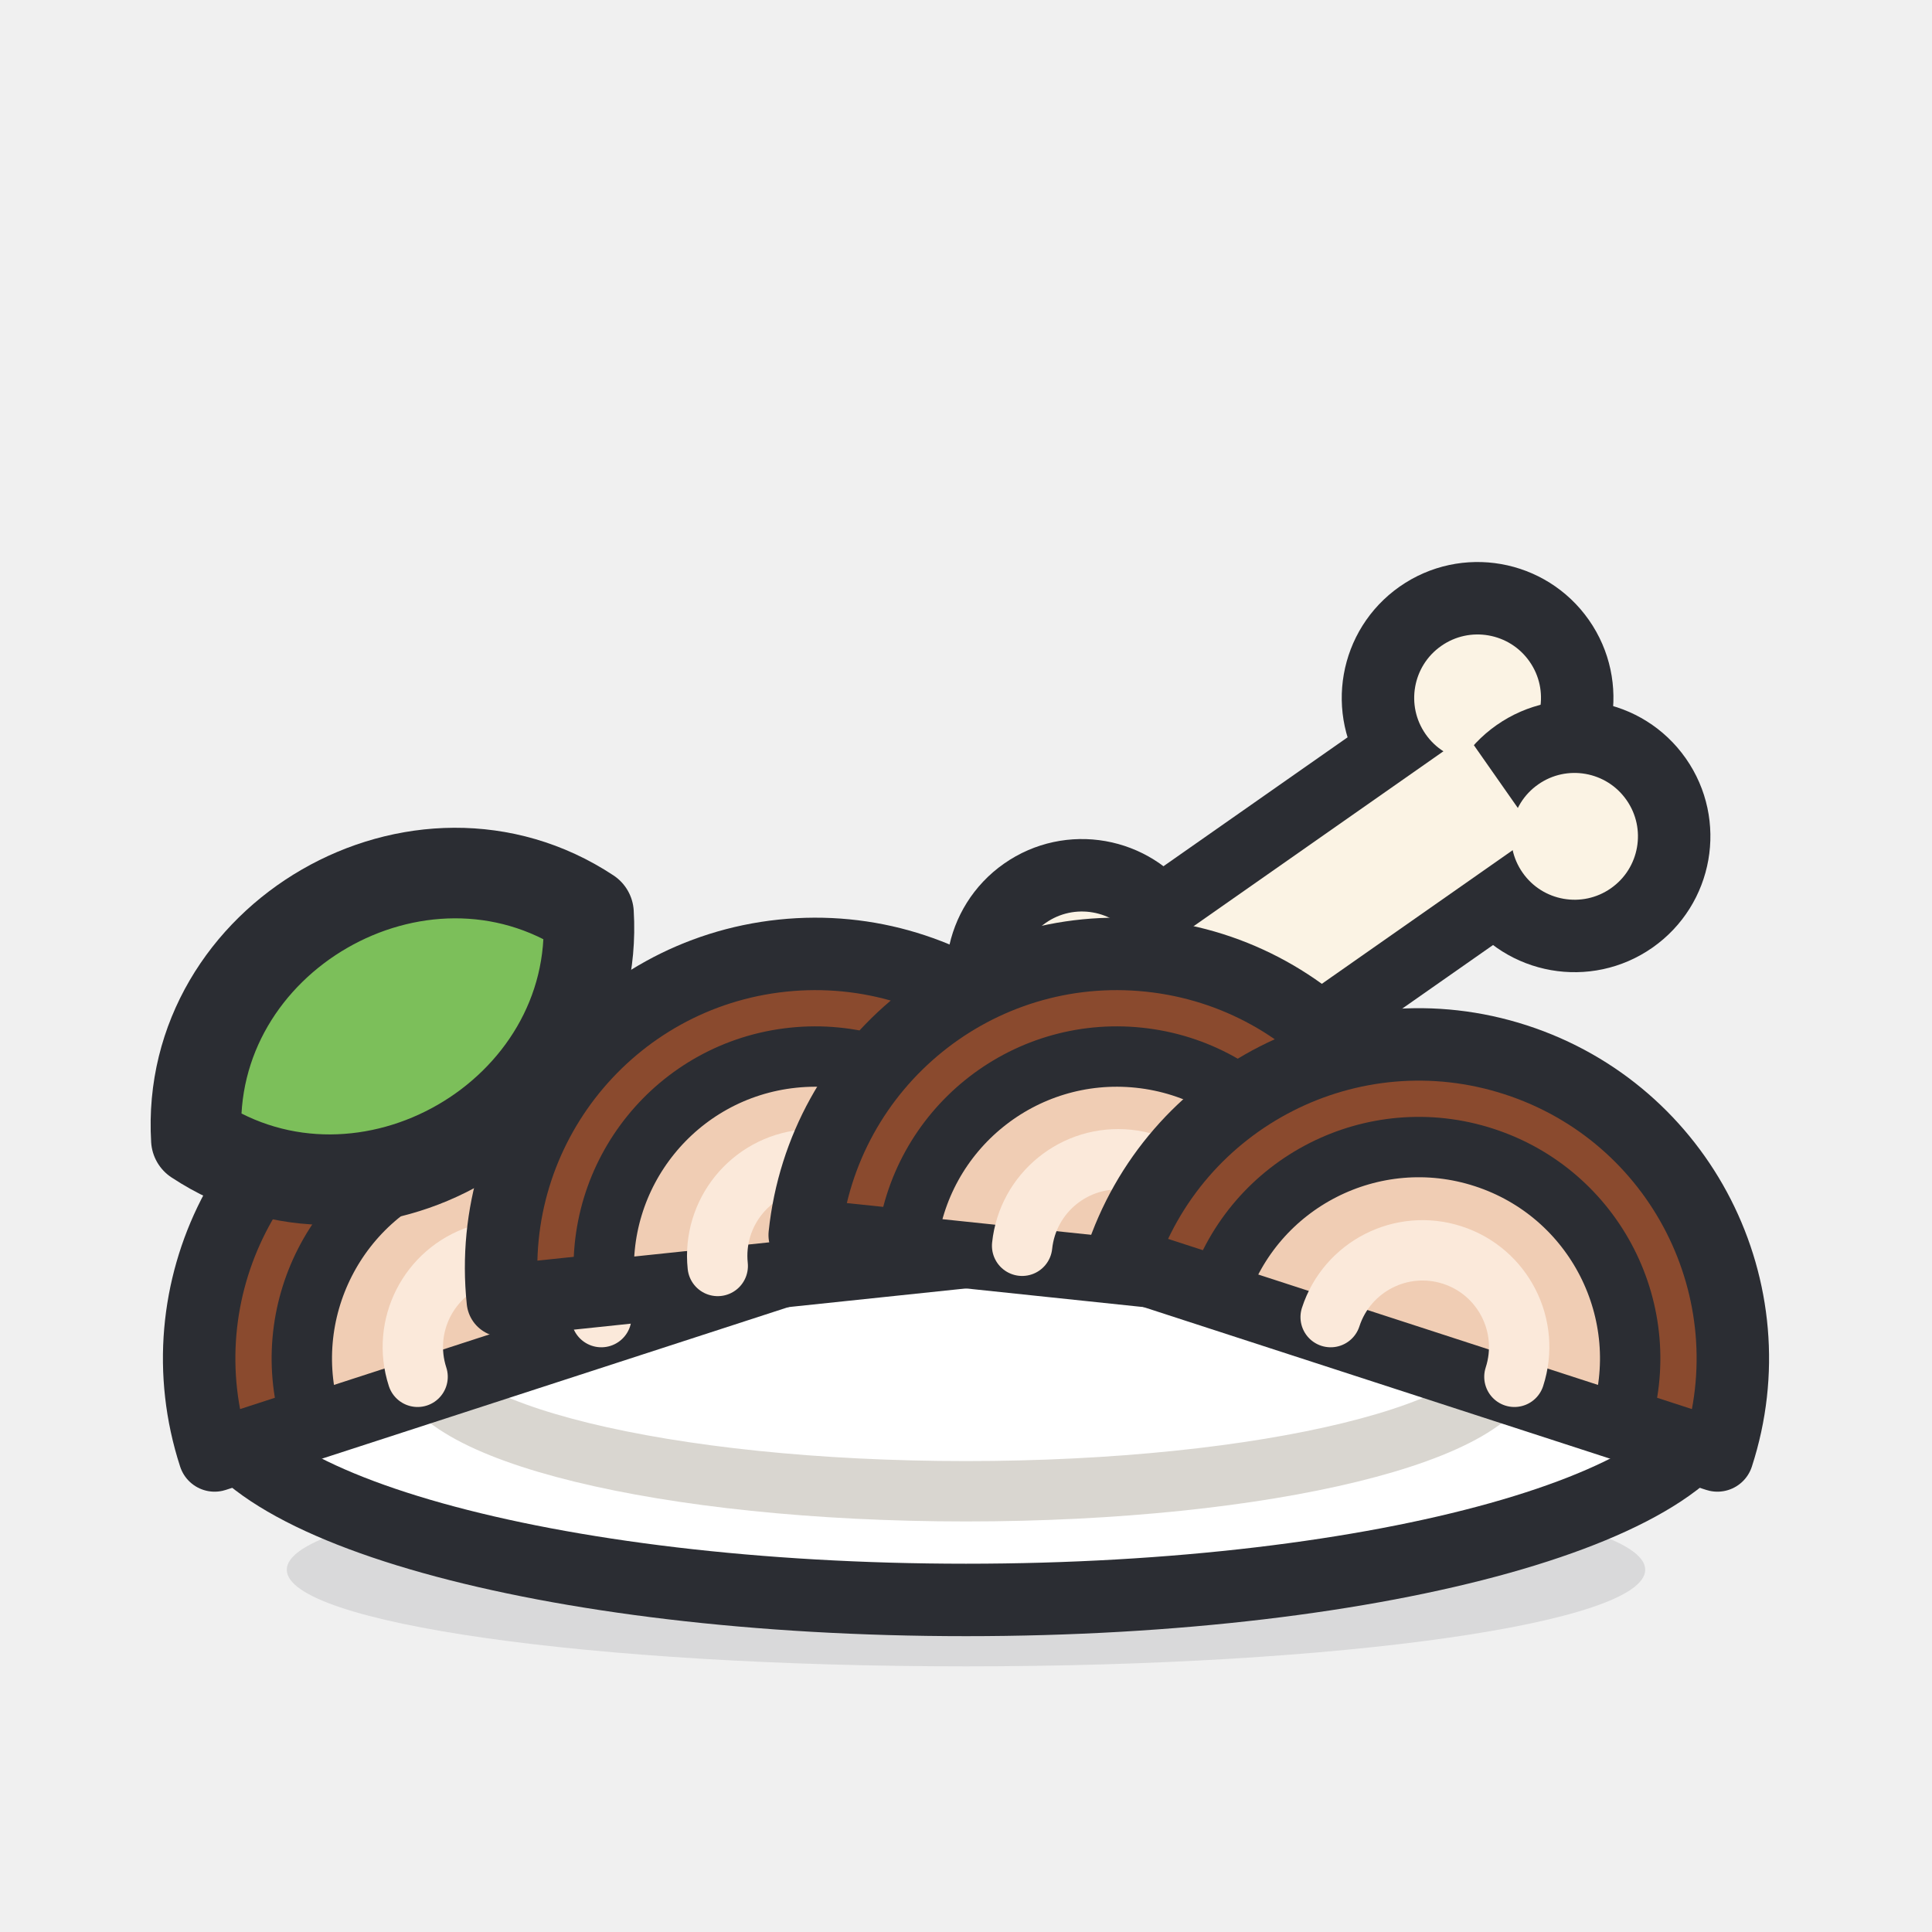
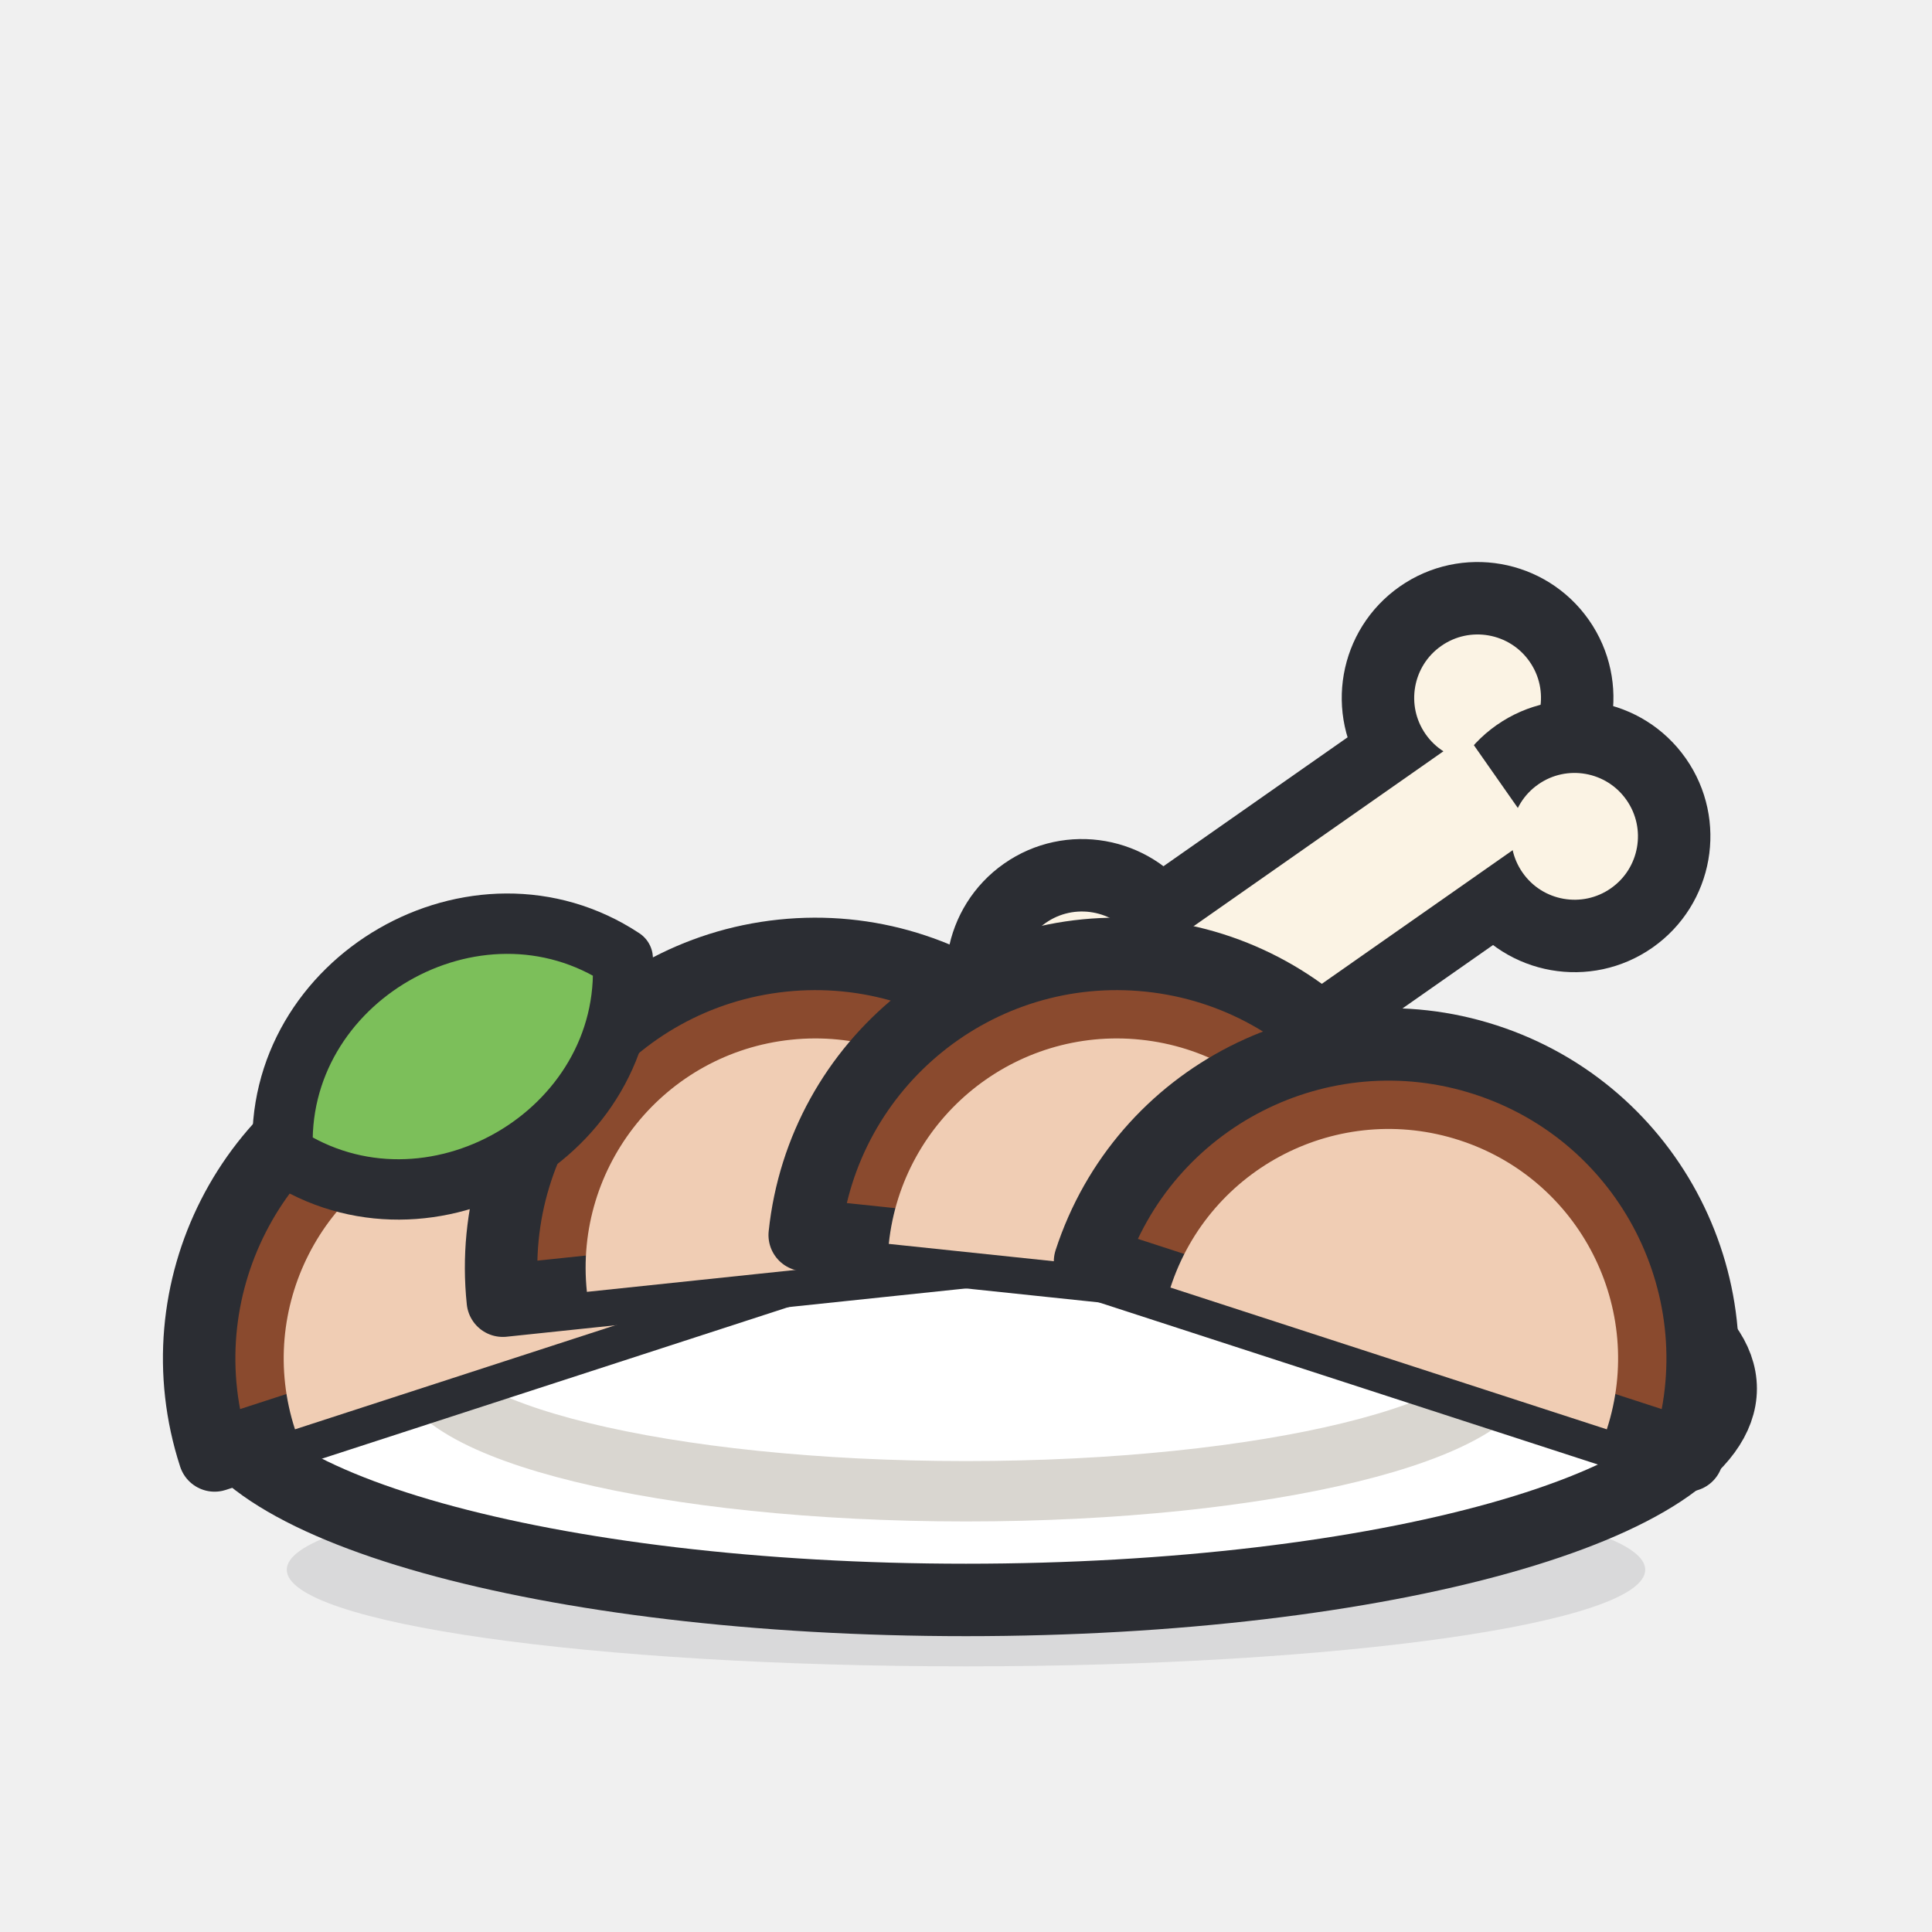
<svg xmlns="http://www.w3.org/2000/svg" viewBox="0 0 64 64">
  <ellipse cx="32" cy="52" rx="22.5" ry="3.2" fill="#2b2d33" opacity=".12" />
  <g fill="#ffffff" stroke="#2b2d33" stroke-width="2.4" stroke-linejoin="round" stroke-linecap="round">
    <ellipse cx="32" cy="46" rx="25" ry="7" />
  </g>
  <g fill="none" stroke="#d9d6d0" stroke-width="2.0" stroke-linecap="round" stroke-linejoin="round">
    <ellipse cx="32" cy="45" rx="18" ry="4.4" />
  </g>
  <g transform="translate(44 30) rotate(-35)">
    <g fill="#fbf3e4" stroke="#2b2d33" stroke-width="2.4" stroke-linejoin="round" stroke-linecap="round">
      <rect x="-8" y="-3" width="16" height="6" rx="3" />
      <circle cx="-8" cy="-2.8" r="3.3" />
      <circle cx="-8" cy="2.8" r="3.3" />
      <circle cx="8" cy="-2.8" r="3.3" />
      <circle cx="8" cy="2.8" r="3.3" />
    </g>
    <g fill="#fbf3e4">
      <rect x="-7" y="-2" width="14" height="4" />
    </g>
  </g>
  <g transform="rotate(-18 17 45)">
    <g fill="#8a4a2e" stroke="#2b2d33" stroke-width="2.4" stroke-linejoin="round" stroke-linecap="round">
      <path d="M6.6 45a10.4 10.4 0 0 1 20.8 0z" />
    </g>
-     <g fill="#f0cdb4" stroke="#2b2d33" stroke-width="2.0" stroke-linejoin="round" stroke-linecap="round">
-       <path d="M10 45a7 7 0 0 1 14 0z" />
-     </g>
-     <g fill="none" stroke="#fbe9da" stroke-width="2.0" stroke-linecap="round" stroke-linejoin="round">
-       <path d="M13.8 44.6a3.2 3.2 0 0 1 6.4 0" />
+     <g fill="#f0cdb4">
+       <path d="M9.4 45a7.6 7.6 0 0 1 15.2 0z" />
    </g>
  </g>
  <g transform="rotate(-6 27 42)">
    <g fill="#8a4a2e" stroke="#2b2d33" stroke-width="2.4" stroke-linejoin="round" stroke-linecap="round">
      <path d="M16.6 42a10.4 10.4 0 0 1 20.8 0z" />
    </g>
-     <g fill="#f0cdb4" stroke="#2b2d33" stroke-width="2.0" stroke-linejoin="round" stroke-linecap="round">
-       <path d="M20 42a7 7 0 0 1 14 0z" />
-     </g>
-     <g fill="none" stroke="#fbe9da" stroke-width="2.0" stroke-linecap="round" stroke-linejoin="round">
-       <path d="M23.8 41.6a3.2 3.2 0 0 1 6.4 0" />
+     <g fill="#f0cdb4">
+       <path d="M19.4 42a7.6 7.6 0 0 1 15.2 0z" />
    </g>
  </g>
  <g transform="rotate(6 37 42)">
    <g fill="#8a4a2e" stroke="#2b2d33" stroke-width="2.4" stroke-linejoin="round" stroke-linecap="round">
      <path d="M26.6 42a10.4 10.4 0 0 1 20.8 0z" />
    </g>
-     <g fill="#f0cdb4" stroke="#2b2d33" stroke-width="2.0" stroke-linejoin="round" stroke-linecap="round">
-       <path d="M30 42a7 7 0 0 1 14 0z" />
-     </g>
-     <g fill="none" stroke="#fbe9da" stroke-width="2.0" stroke-linecap="round" stroke-linejoin="round">
-       <path d="M33.8 41.6a3.2 3.2 0 0 1 6.4 0" />
+     <g fill="#f0cdb4">
+       <path d="M29.4 42a7.6 7.6 0 0 1 15.2 0z" />
    </g>
  </g>
-   <g transform="rotate(18 47 45)">
+   <g transform="rotate(18 46 45)">
    <g fill="#8a4a2e" stroke="#2b2d33" stroke-width="2.4" stroke-linejoin="round" stroke-linecap="round">
-       <path d="M36.6 45a10.4 10.4 0 0 1 20.8 0z" />
+       <path d="M35.6 45a10.4 10.4 0 0 1 20.8 0z" />
    </g>
-     <g fill="#f0cdb4" stroke="#2b2d33" stroke-width="2.0" stroke-linejoin="round" stroke-linecap="round">
-       <path d="M40 45a7 7 0 0 1 14 0z" />
-     </g>
-     <g fill="none" stroke="#fbe9da" stroke-width="2.0" stroke-linecap="round" stroke-linejoin="round">
-       <path d="M43.8 44.6a3.2 3.2 0 0 1 6.4 0" />
+     <g fill="#f0cdb4">
+       <path d="M38.4 45a7.6 7.6 0 0 1 15.2 0z" />
    </g>
  </g>
-   <g transform="translate(13 34) rotate(-30) scale(1.5)">
+   <g transform="translate(15 35) rotate(-30)">
    <g fill="#7cbf5a" stroke="#2b2d33" stroke-width="2.0" stroke-linejoin="round" stroke-linecap="round">
-       <path d="M-5 0c2-4 8-4 10 0-2 4-8 4-10 0z" />
+       <path d="M-6.5 0c2.6-5.2 10.4-5.2 13 0-2.6 5.2-10.4 5.2-13 0z" />
    </g>
  </g>
</svg>
